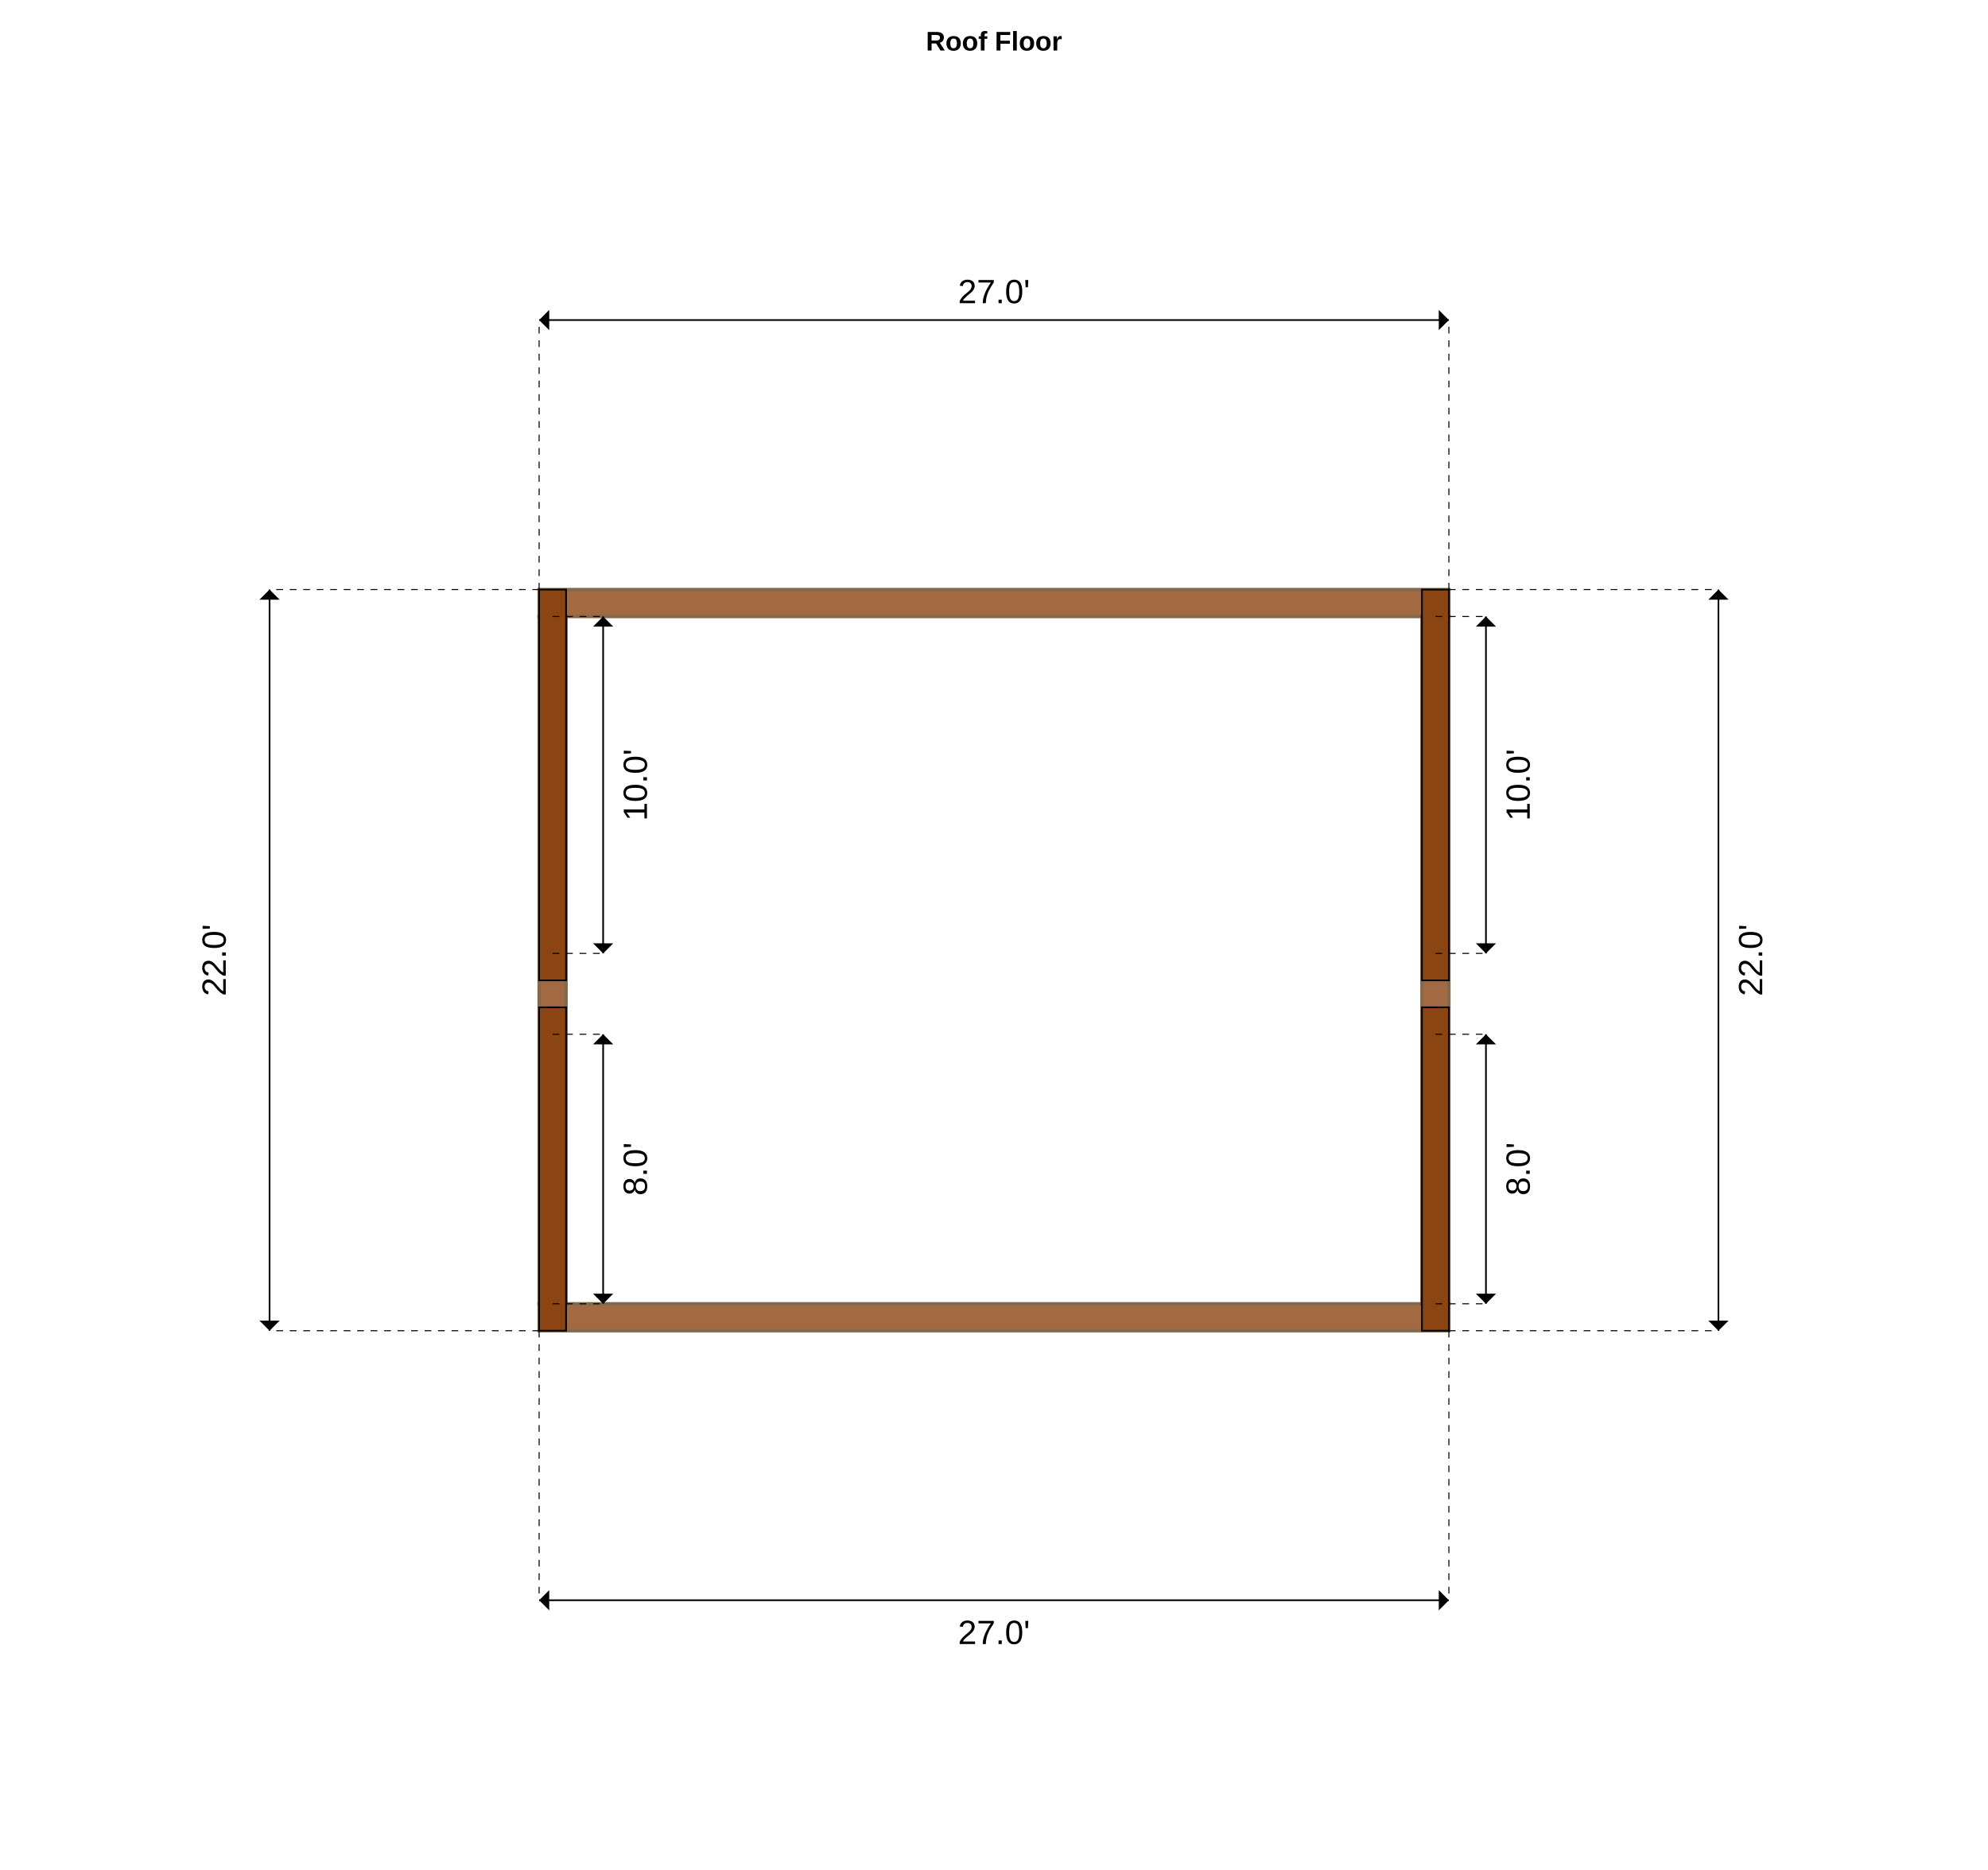
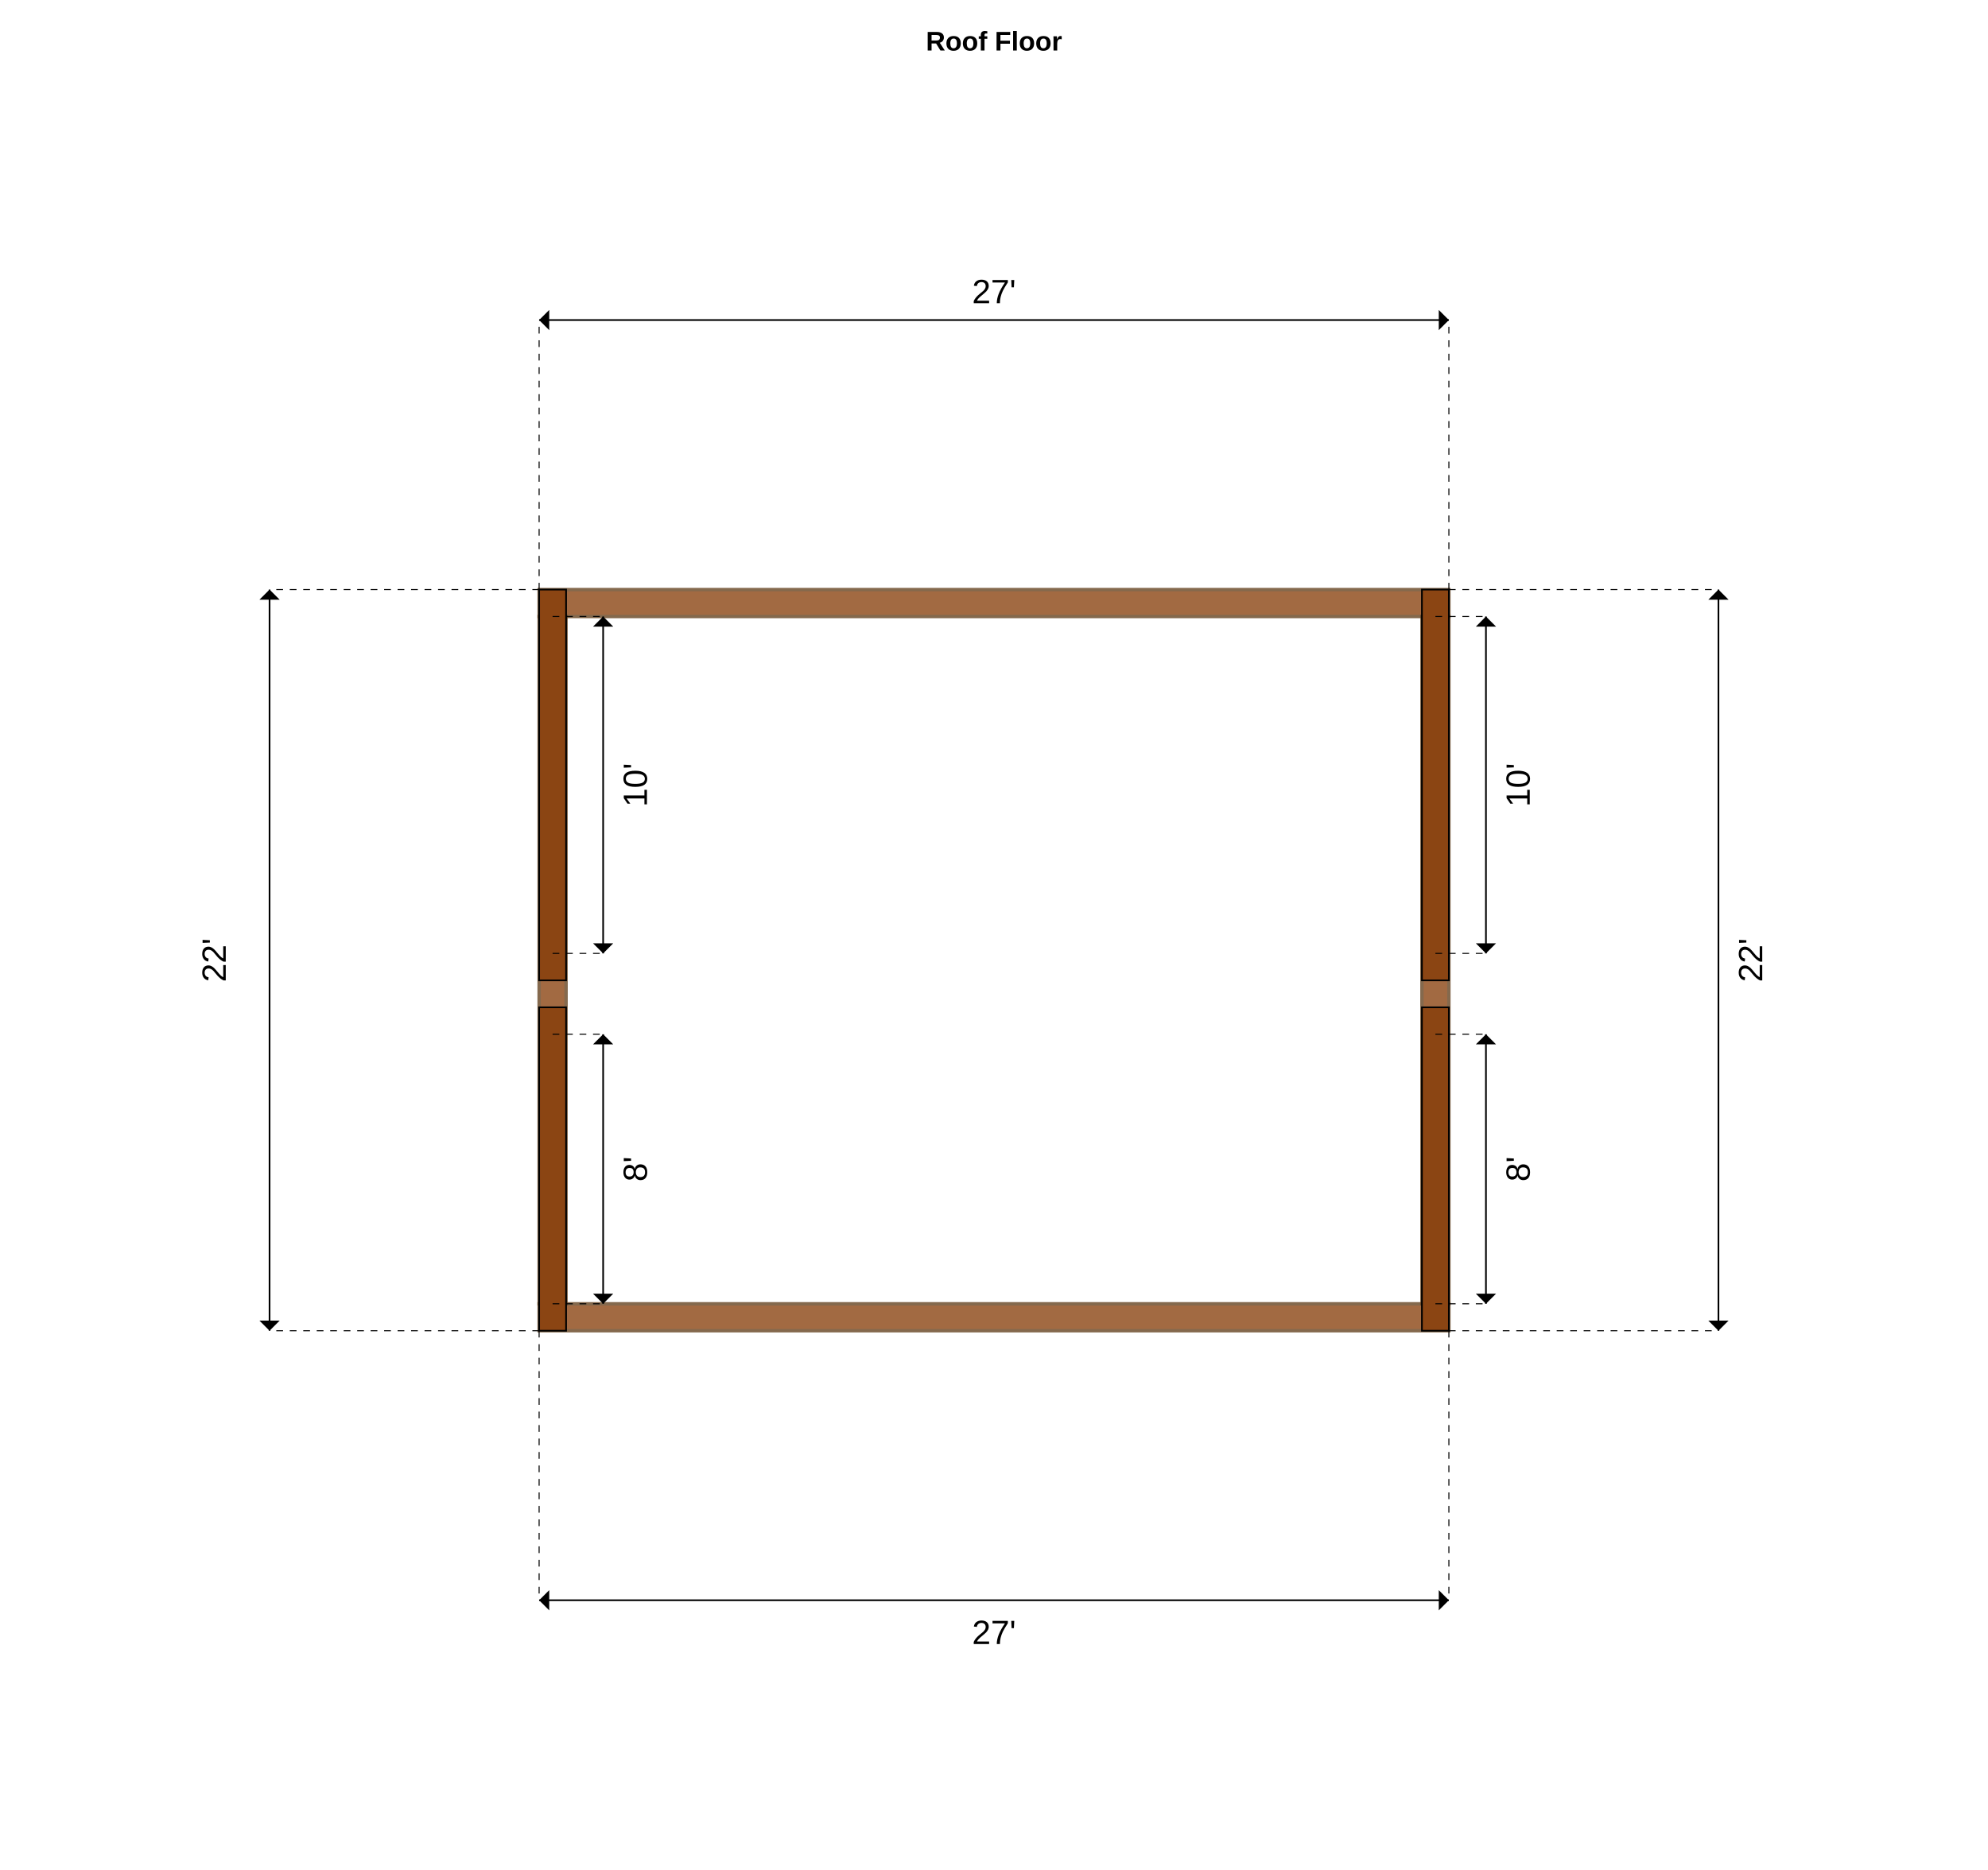
<svg xmlns="http://www.w3.org/2000/svg" width="1180.0" height="1110.0" viewBox="0 0 1180.0 1110.0">
  <defs>
    <style>
        text { font-family: Arial, sans-serif; }
    </style>
  </defs>
  <g transform="translate(320.0, 190.0) scale(2.0, 2.0)">
    <rect x="0" y="80" width="270" height="8" fill="#8B4513" stroke="#654321" stroke-width="1" opacity="0.8" />
    <rect x="0" y="292" width="270" height="8" fill="#8B4513" stroke="#654321" stroke-width="1" opacity="0.8" />
    <rect x="0" y="88" width="8" height="204" fill="#8B4513" stroke="#654321" stroke-width="1" opacity="0.8" />
    <rect x="262" y="88" width="8" height="204" fill="#8B4513" stroke="#654321" stroke-width="1" opacity="0.8" />
    <polygon points="0.0,80.0 0.0,196.0 8.0,196.0 8.0,80.0" fill="#8B4513" stroke="#000" stroke-width="0.5" />
    <polygon points="0.0,204.0 0.0,300.0 8.0,300.0 8.0,204.0" fill="#8B4513" stroke="#000" stroke-width="0.5" />
    <polygon points="262.0,80.0 262.0,196.0 270.0,196.0 270.0,80.0" fill="#8B4513" stroke="#000" stroke-width="0.5" />
    <polygon points="262.0,204.0 262.0,300.0 270.0,300.0 270.0,204.0" fill="#8B4513" stroke="#000" stroke-width="0.5" />
    <g class="dimension">
      <line x1="0" y1="0.0" x2="270" y2="0.0" stroke="#000" stroke-width="0.5" />
      <line x1="0" y1="80" x2="0" y2="0.0" stroke="#000" stroke-width="0.3" stroke-dasharray="2,2" />
      <line x1="270" y1="80" x2="270" y2="0.0" stroke="#000" stroke-width="0.3" stroke-dasharray="2,2" />
      <polygon points="0,0.0 3,-3.0 3,3.0" fill="#000" />
      <polygon points="270,0.0 267,-3.0 267,3.0" fill="#000" />
-       <text x="135.0" y="-5.0" text-anchor="middle" font-size="10" fill="#000">27.0'</text>
+       <text x="135.0" y="-5.0" text-anchor="middle" font-size="10" fill="#000">27'</text>
    </g>
    <g class="dimension">
      <line x1="0" y1="380.0" x2="270" y2="380.0" stroke="#000" stroke-width="0.5" />
      <line x1="0" y1="300" x2="0" y2="380.0" stroke="#000" stroke-width="0.3" stroke-dasharray="2,2" />
      <line x1="270" y1="300" x2="270" y2="380.0" stroke="#000" stroke-width="0.3" stroke-dasharray="2,2" />
      <polygon points="0,380.0 3,377.0 3,383.0" fill="#000" />
      <polygon points="270,380.0 267,377.0 267,383.0" fill="#000" />
-       <text x="135.0" y="393.0" text-anchor="middle" font-size="10" fill="#000">27.0'</text>
+       <text x="135.0" y="393.0" text-anchor="middle" font-size="10" fill="#000">27'</text>
    </g>
    <g class="dimension">
      <line x1="-80.0" y1="80" x2="-80.0" y2="300" stroke="#000" stroke-width="0.5" />
      <line x1="0" y1="80" x2="-80.0" y2="80" stroke="#000" stroke-width="0.3" stroke-dasharray="2,2" />
      <line x1="0" y1="300" x2="-80.0" y2="300" stroke="#000" stroke-width="0.3" stroke-dasharray="2,2" />
      <polygon points="-80.0,80 -83.0,83 -77.0,83" fill="#000" />
      <polygon points="-80.0,300 -83.0,297 -77.0,297" fill="#000" />
-       <text x="-93.0" y="190.0" text-anchor="middle" font-size="10" fill="#000" transform="rotate(-90 -93.0 190.0)">22.0'</text>
+       <text x="-93.0" y="190.0" text-anchor="middle" font-size="10" fill="#000" transform="rotate(-90 -93.0 190.0)">22'</text>
    </g>
    <g class="dimension">
      <line x1="350.0" y1="80" x2="350.0" y2="300" stroke="#000" stroke-width="0.5" />
      <line x1="270" y1="80" x2="350.0" y2="80" stroke="#000" stroke-width="0.3" stroke-dasharray="2,2" />
      <line x1="270" y1="300" x2="350.0" y2="300" stroke="#000" stroke-width="0.3" stroke-dasharray="2,2" />
      <polygon points="350.0,80 347.0,83 353.0,83" fill="#000" />
      <polygon points="350.0,300 347.0,297 353.0,297" fill="#000" />
-       <text x="363.0" y="190.0" text-anchor="middle" font-size="10" fill="#000" transform="rotate(-90 363.0 190.0)">22.0'</text>
+       <text x="363.0" y="190.0" text-anchor="middle" font-size="10" fill="#000" transform="rotate(-90 363.0 190.0)">22'</text>
    </g>
    <g class="dimension">
      <line x1="19" y1="88" x2="19" y2="188" stroke="#000" stroke-width="0.5" />
      <line x1="4" y1="88" x2="19" y2="88" stroke="#000" stroke-width="0.3" stroke-dasharray="2,2" />
      <line x1="4" y1="188" x2="19" y2="188" stroke="#000" stroke-width="0.3" stroke-dasharray="2,2" />
      <polygon points="19,88 16,91 22,91" fill="#000" />
      <polygon points="19,188 16,185 22,185" fill="#000" />
-       <text x="32" y="138.0" text-anchor="middle" font-size="10" fill="#000" transform="rotate(-90 32 138.0)">10.0'</text>
+       <text x="32" y="138.0" text-anchor="middle" font-size="10" fill="#000" transform="rotate(-90 32 138.0)">10'</text>
    </g>
    <g class="dimension">
      <line x1="19" y1="212" x2="19" y2="292" stroke="#000" stroke-width="0.5" />
      <line x1="4" y1="212" x2="19" y2="212" stroke="#000" stroke-width="0.3" stroke-dasharray="2,2" />
      <line x1="4" y1="292" x2="19" y2="292" stroke="#000" stroke-width="0.3" stroke-dasharray="2,2" />
      <polygon points="19,212 16,215 22,215" fill="#000" />
      <polygon points="19,292 16,289 22,289" fill="#000" />
-       <text x="32" y="252.0" text-anchor="middle" font-size="10" fill="#000" transform="rotate(-90 32 252.0)">8.0'</text>
+       <text x="32" y="252.0" text-anchor="middle" font-size="10" fill="#000" transform="rotate(-90 32 252.0)">8'</text>
    </g>
    <g class="dimension">
      <line x1="281" y1="88" x2="281" y2="188" stroke="#000" stroke-width="0.5" />
      <line x1="266" y1="88" x2="281" y2="88" stroke="#000" stroke-width="0.3" stroke-dasharray="2,2" />
      <line x1="266" y1="188" x2="281" y2="188" stroke="#000" stroke-width="0.3" stroke-dasharray="2,2" />
      <polygon points="281,88 278,91 284,91" fill="#000" />
      <polygon points="281,188 278,185 284,185" fill="#000" />
-       <text x="294" y="138.0" text-anchor="middle" font-size="10" fill="#000" transform="rotate(-90 294 138.0)">10.0'</text>
+       <text x="294" y="138.0" text-anchor="middle" font-size="10" fill="#000" transform="rotate(-90 294 138.0)">10'</text>
    </g>
    <g class="dimension">
      <line x1="281" y1="212" x2="281" y2="292" stroke="#000" stroke-width="0.5" />
      <line x1="266" y1="212" x2="281" y2="212" stroke="#000" stroke-width="0.3" stroke-dasharray="2,2" />
      <line x1="266" y1="292" x2="281" y2="292" stroke="#000" stroke-width="0.3" stroke-dasharray="2,2" />
      <polygon points="281,212 278,215 284,215" fill="#000" />
      <polygon points="281,292 278,289 284,289" fill="#000" />
-       <text x="294" y="252.0" text-anchor="middle" font-size="10" fill="#000" transform="rotate(-90 294 252.0)">8.0'</text>
+       <text x="294" y="252.0" text-anchor="middle" font-size="10" fill="#000" transform="rotate(-90 294 252.0)">8'</text>
    </g>
  </g>
  <text x="590.0" y="30" text-anchor="middle" font-size="16" font-weight="bold">Roof Floor</text>
</svg>
